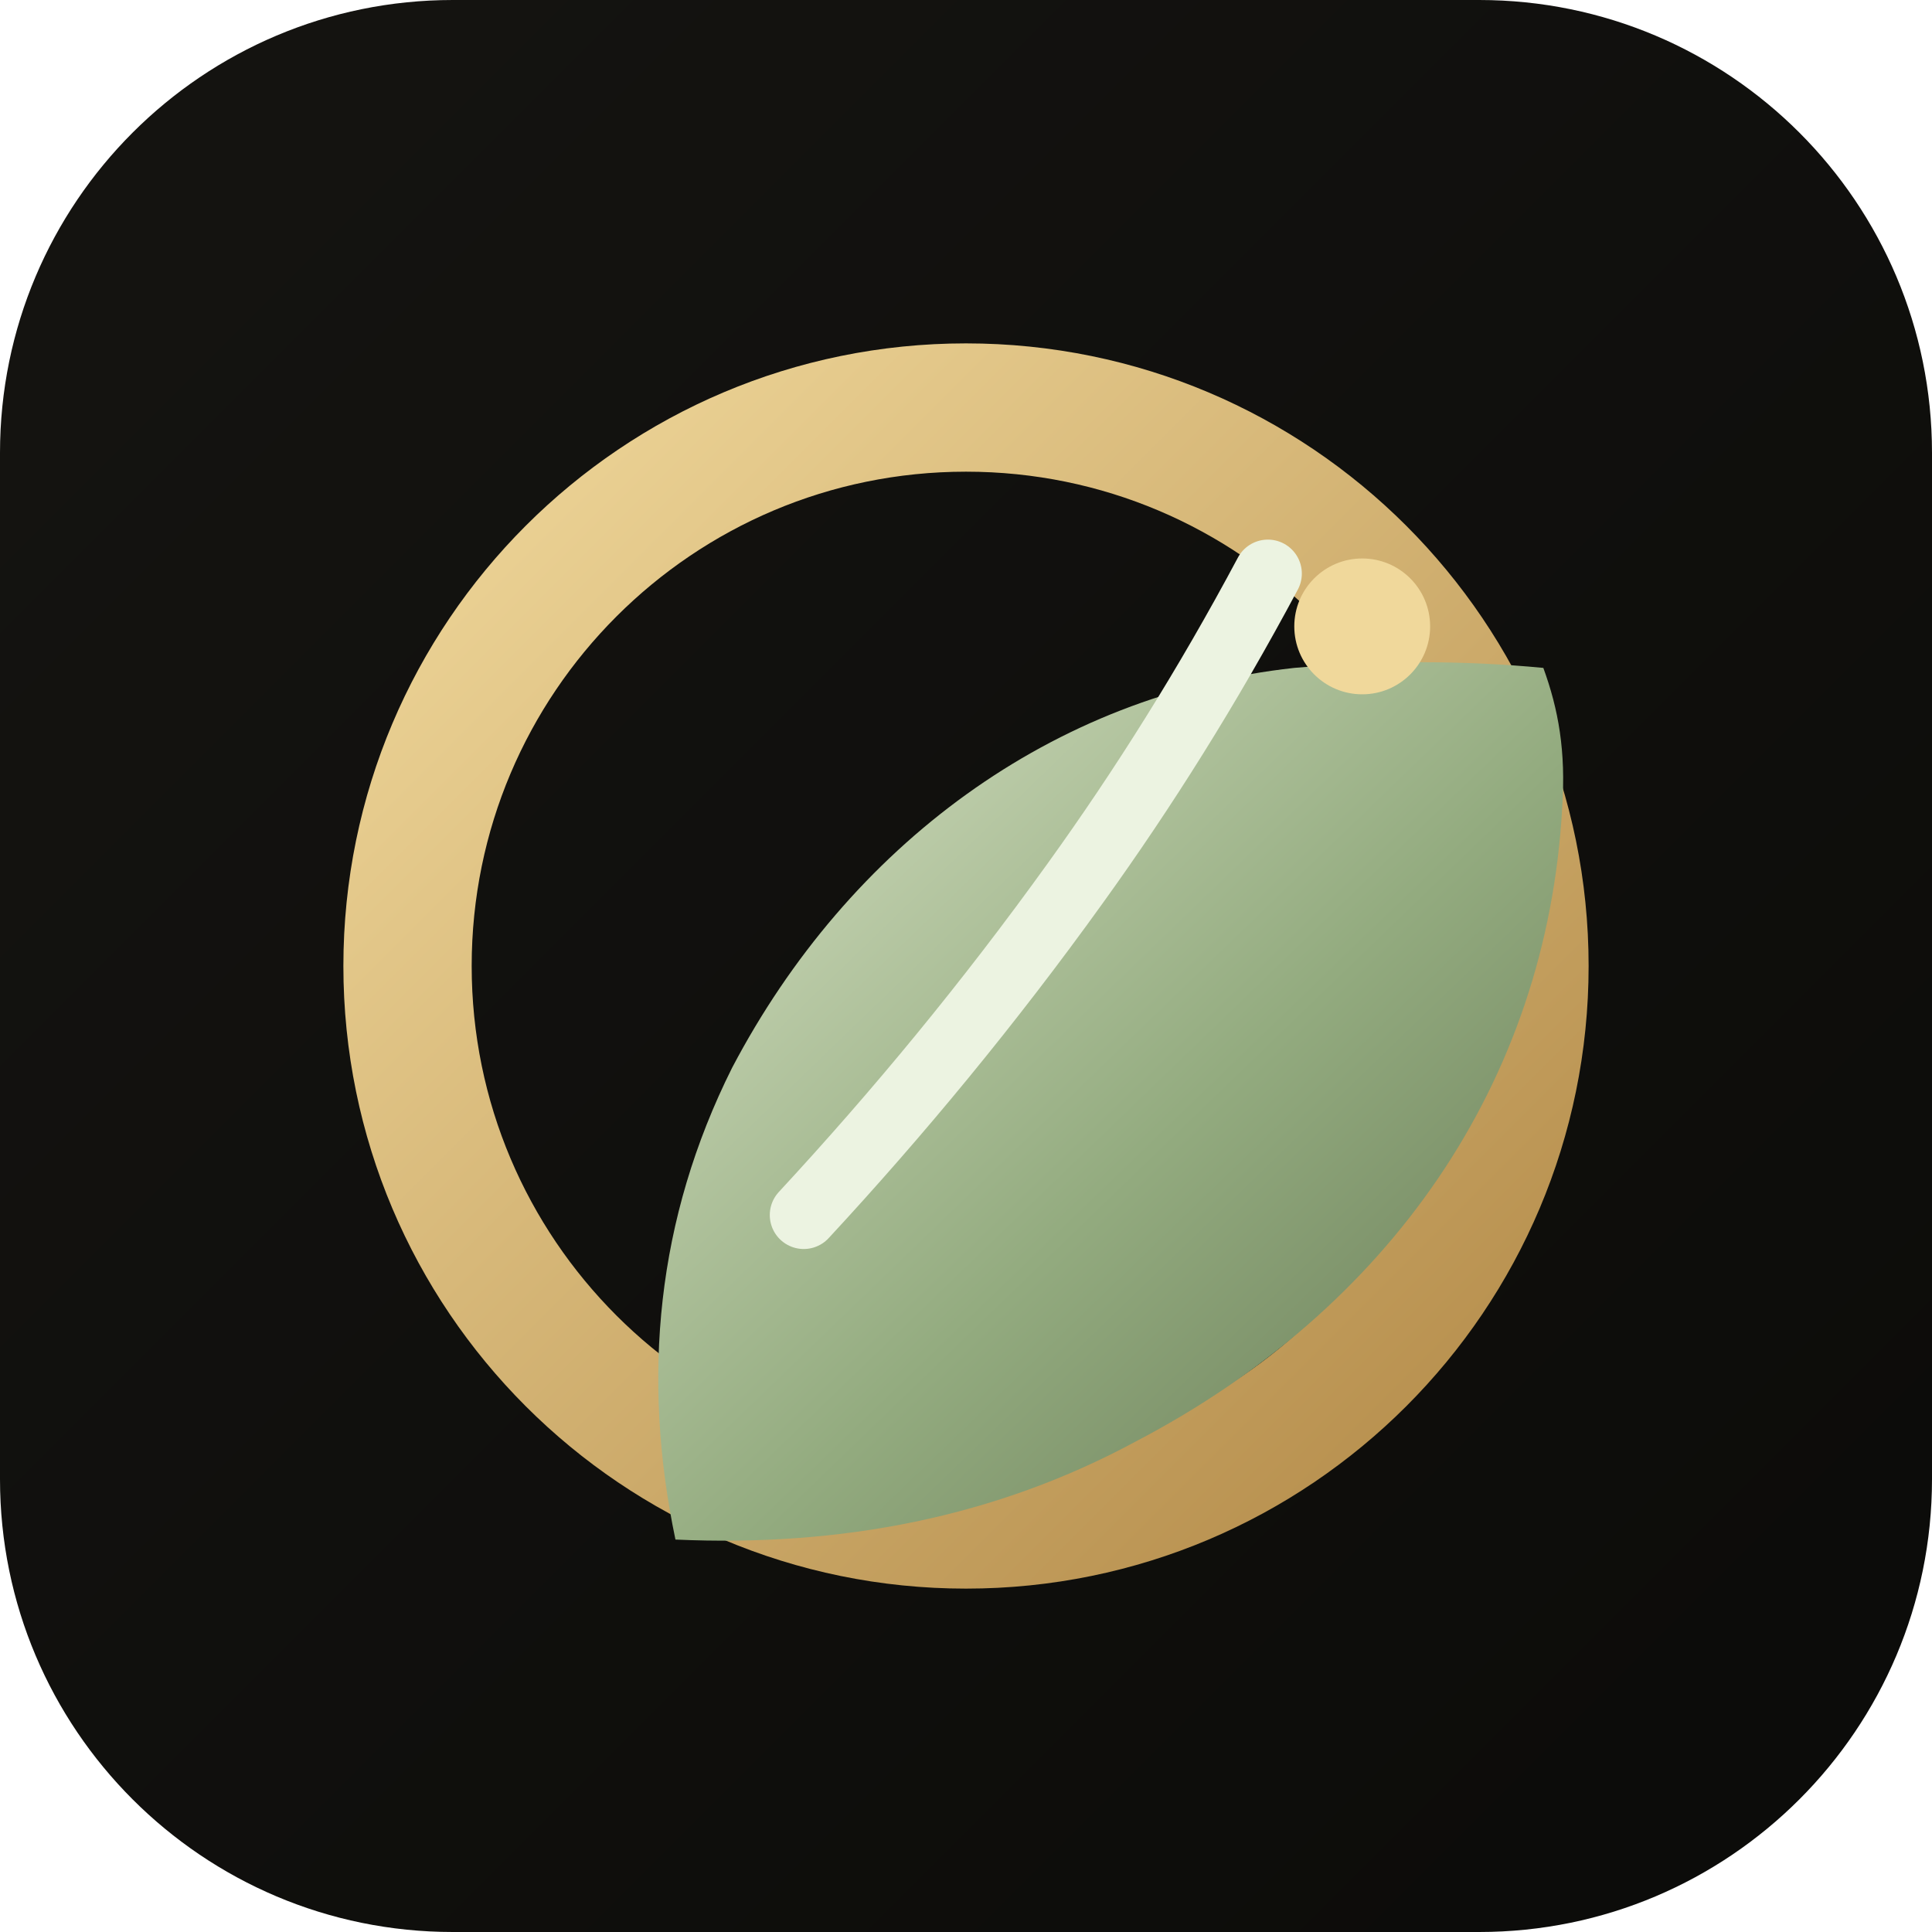
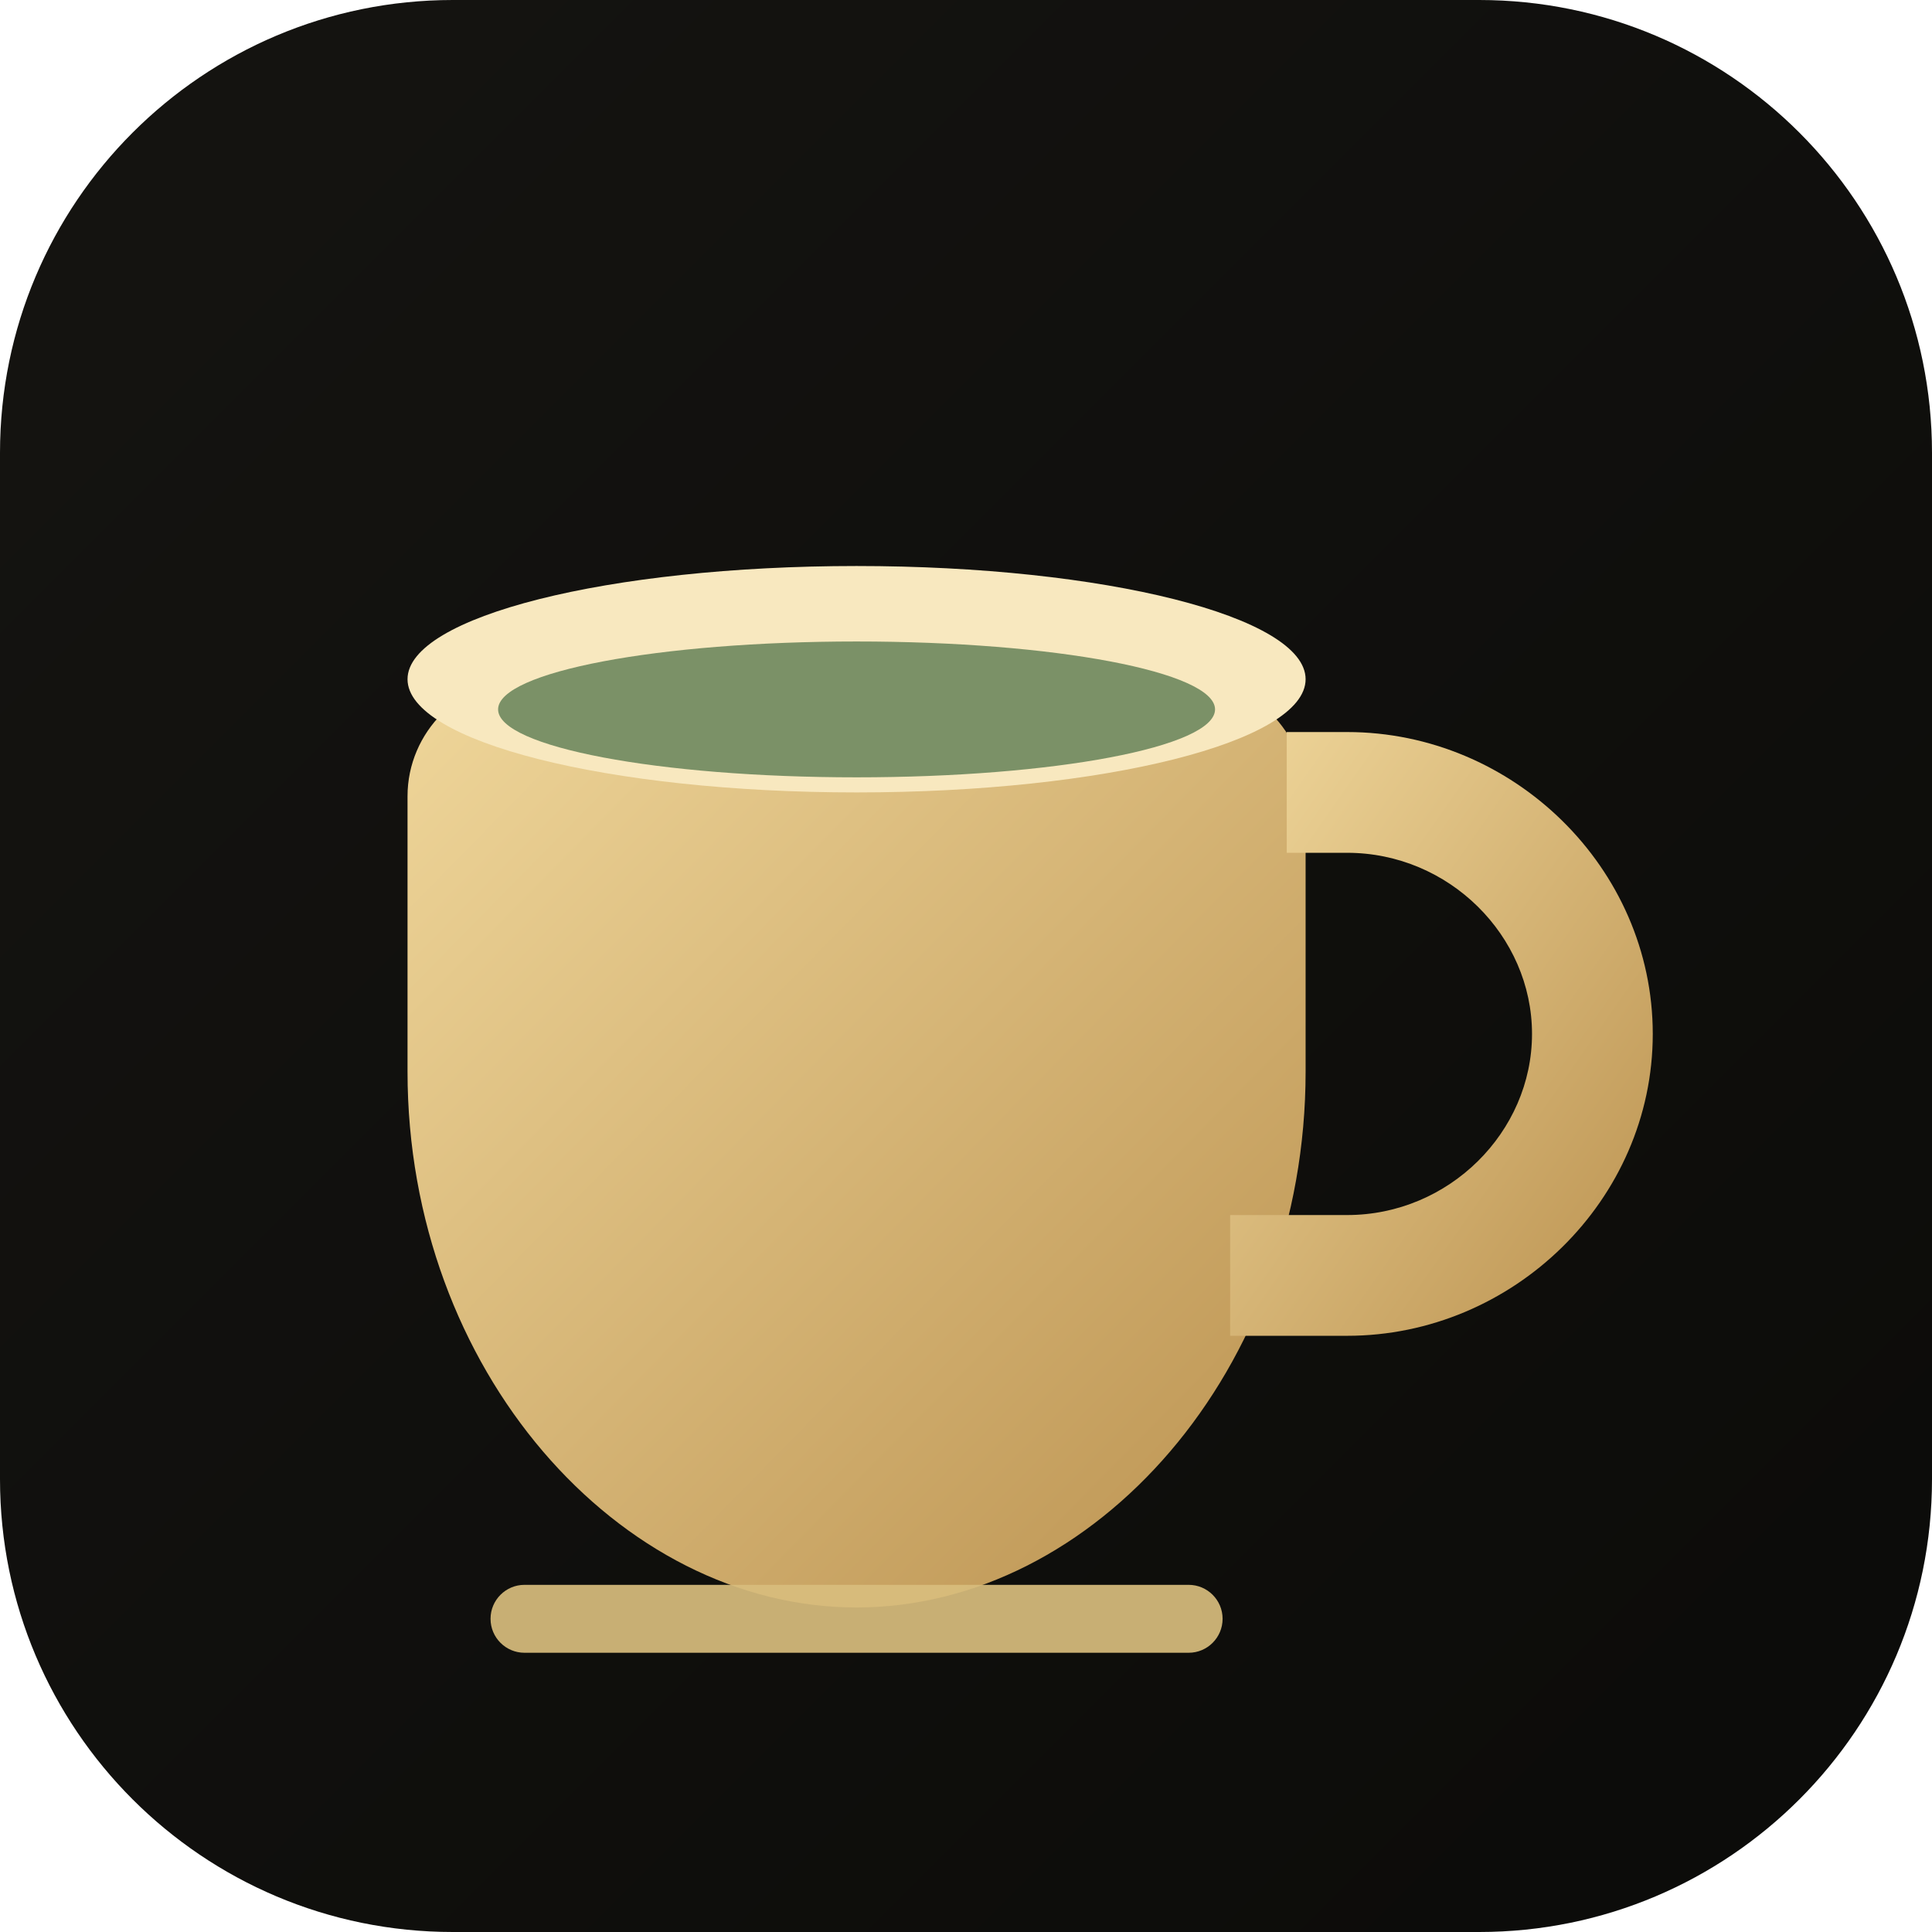
<svg xmlns="http://www.w3.org/2000/svg" viewBox="0 0 512 512">
  <defs>
    <linearGradient id="bg" x1="0" x2="1" y1="0" y2="1">
      <stop offset="0%" stop-color="#151411" />
      <stop offset="100%" stop-color="#0b0b09" />
    </linearGradient>
-     <linearGradient id="leaf" x1="0" x2="1" y1="0" y2="1">
-       <stop offset="0%" stop-color="#d8e2c5" />
-       <stop offset="55%" stop-color="#93ab7f" />
-       <stop offset="100%" stop-color="#657753" />
-     </linearGradient>
-     <linearGradient id="ring" x1="0" x2="1" y1="0" y2="1">
-       <stop offset="0%" stop-color="#f0d89b" />
-       <stop offset="100%" stop-color="#b38a48" />
+     <linearGradient id="cup" x1="0" x2="1" y1="0" y2="1">
+       <stop offset="0%" stop-color="#efd69a" />
+       <stop offset="100%" stop-color="#bb9250" />
    </linearGradient>
  </defs>
  <rect width="512" height="512" rx="120" fill="url(#bg)" />
-   <circle cx="256" cy="256" r="148" fill="none" stroke="url(#ring)" stroke-width="34" />
-   <path d="M343 177c-64 7-118 47-149 106-20 40-24 82-15 125 44 2 85-6 122-26 67-35 109-95 113-168 1-15-1-26-5-37-21-2-43-2-66 0z" fill="url(#leaf)" />
-   <path d="M213 322c25-27 49-56 72-88 18-25 35-52 51-82" fill="none" stroke="#ecf3e1" stroke-linecap="round" stroke-width="18" />
-   <circle cx="361" cy="166" r="18" fill="#f0d89b" />
+   <path d="M139 180h176c17 0 31 14 31 31v73c0 79-56 142-119 142S108 363 108 284v-73c0-17 14-31 31-31z" fill="url(#cup)" />
+   <path d="M341 194h16c44 0 81 36 81 80s-37 80-81 80h-31v-32h31c27 0 49-22 49-48s-22-48-49-48h-16v-32z" fill="url(#cup)" />
+   <ellipse cx="227" cy="180" rx="119" ry="30" fill="#f8e8bf" />
+   <ellipse cx="227" cy="188" rx="95" ry="18" fill="#7b9167" />
+   <rect x="130" y="420" width="194" height="18" rx="9" fill="#d8bd7d" opacity="0.92" />
</svg>
